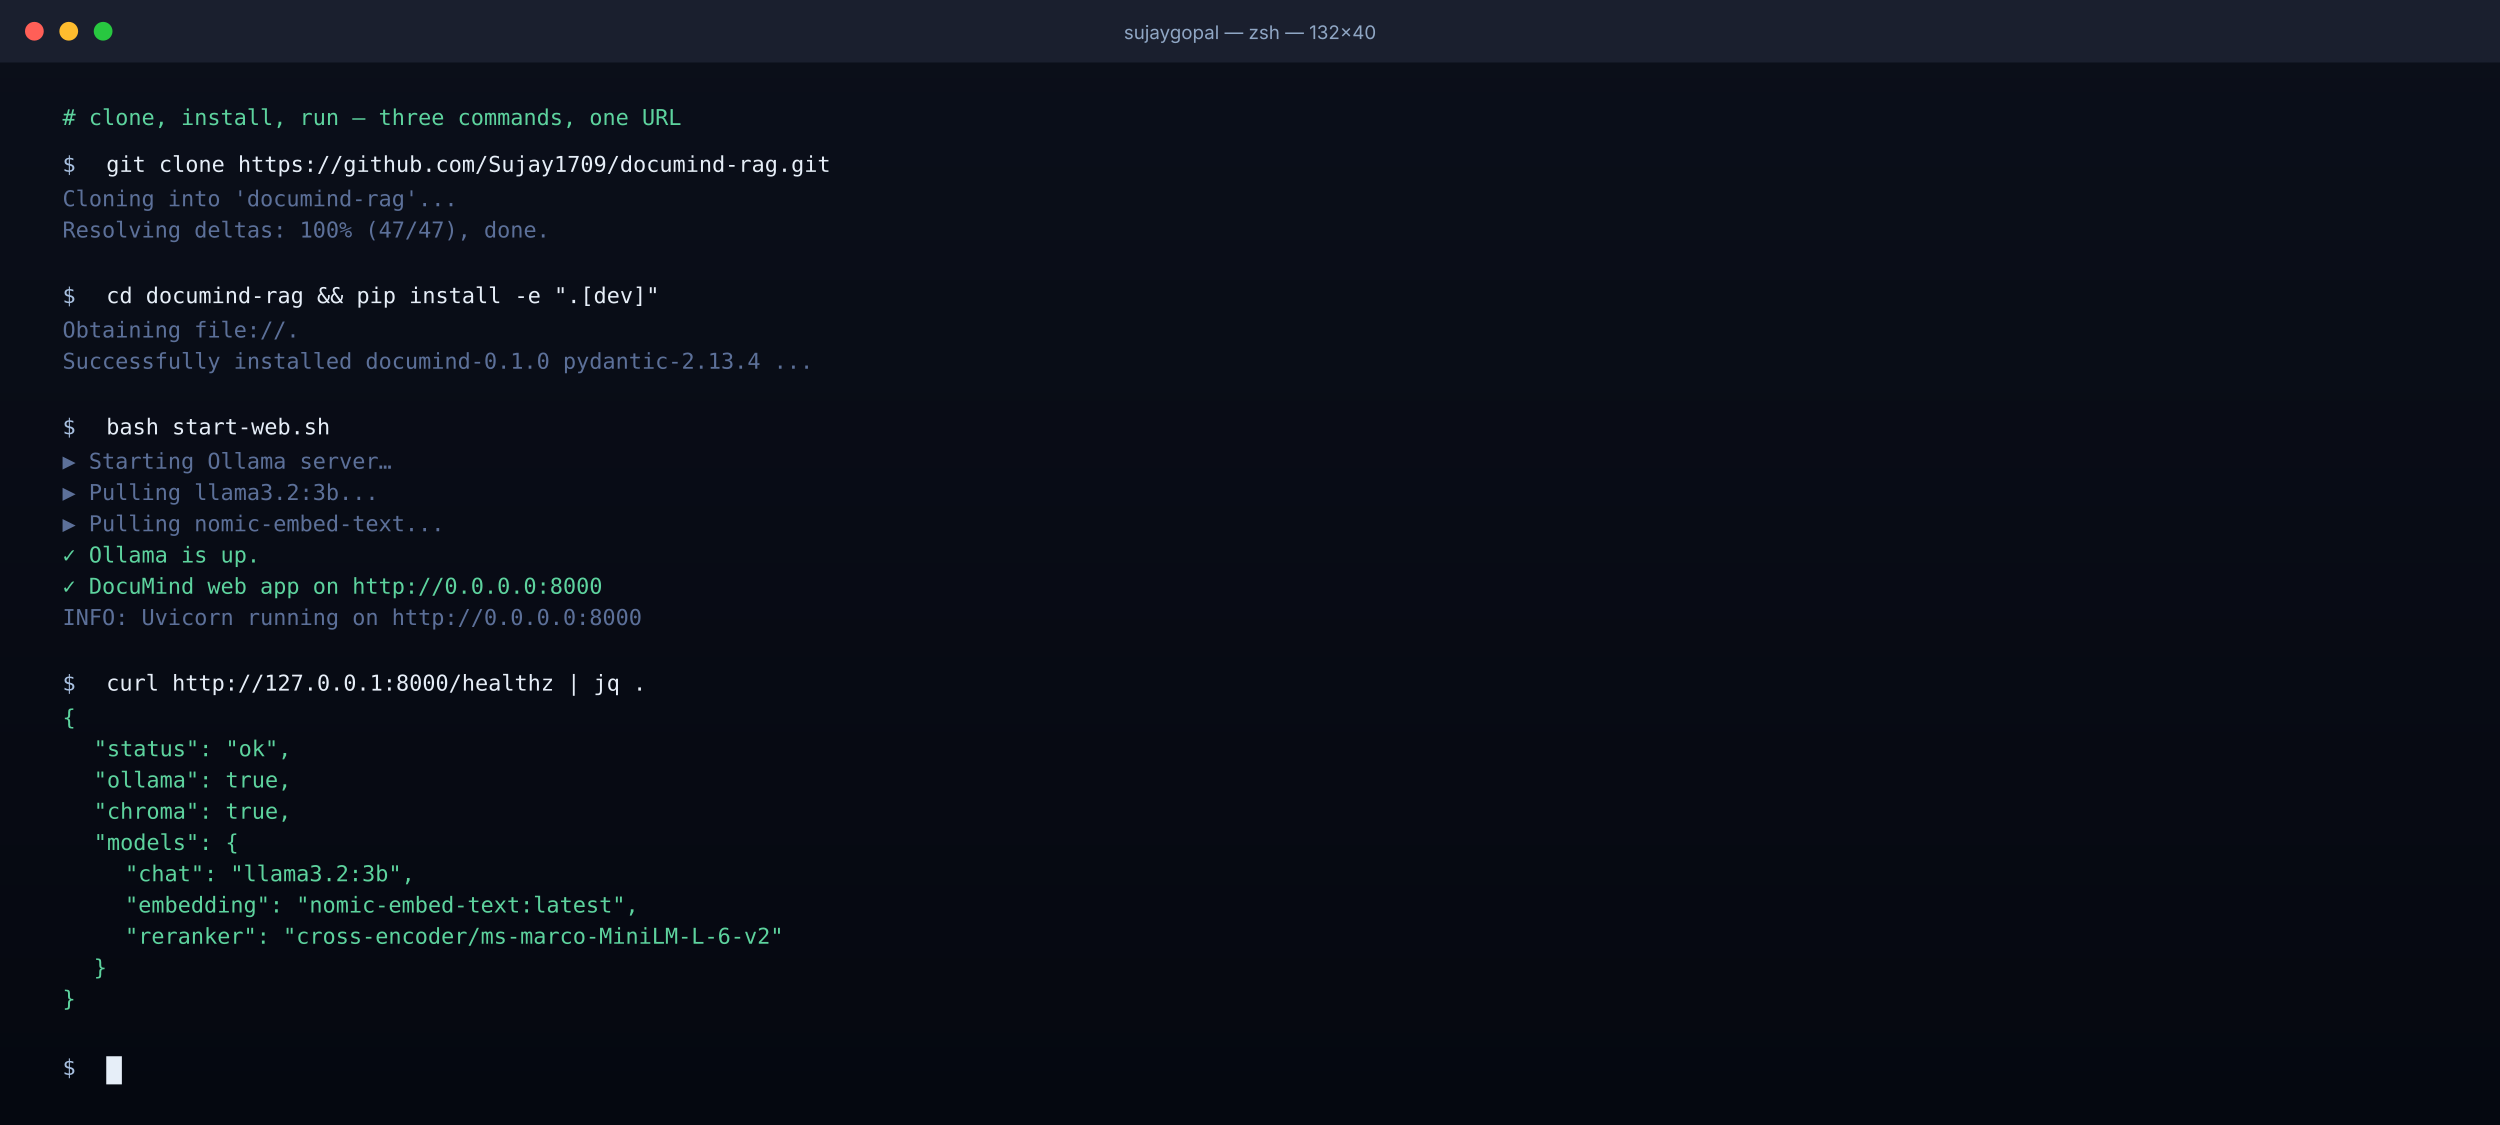
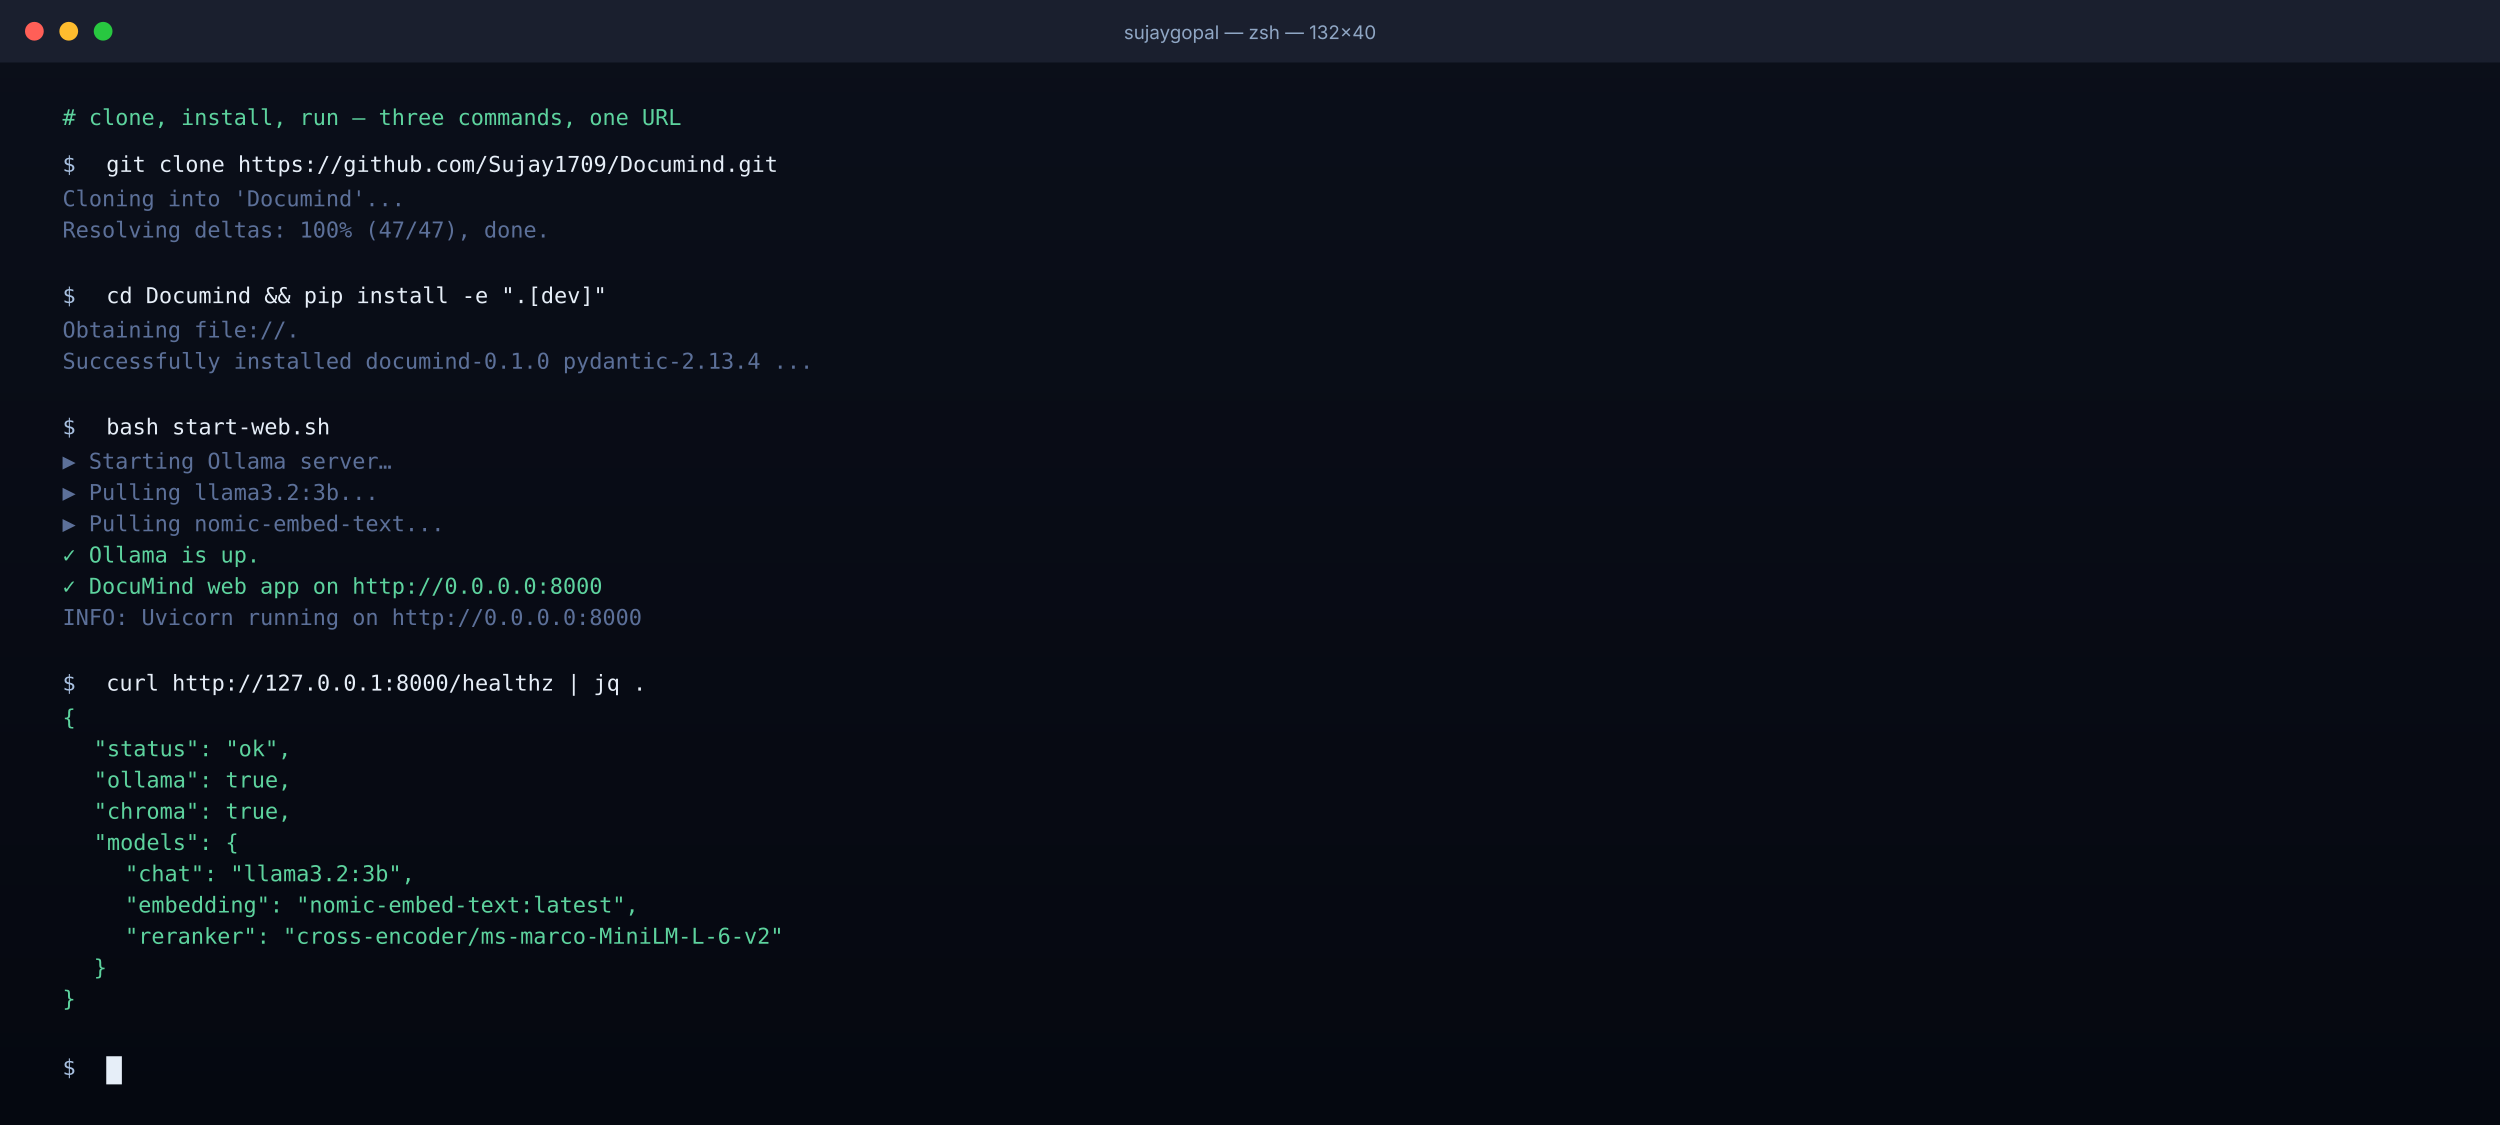
<svg xmlns="http://www.w3.org/2000/svg" viewBox="0 0 1600 720" role="img" aria-label="DocuMind one-command demo: from clone to public URL in three steps">
  <defs>
    <linearGradient id="tbg" x1="0" y1="0" x2="0" y2="1">
      <stop offset="0" stop-color="#0B0F1A" />
      <stop offset="1" stop-color="#050810" />
    </linearGradient>
  </defs>
  <rect width="1600" height="720" fill="url(#tbg)" />
  <rect x="0" y="0" width="1600" height="40" fill="#1A1F2E" />
  <circle cx="22" cy="20" r="6" fill="#FF5F57" />
  <circle cx="44" cy="20" r="6" fill="#FEBC2E" />
  <circle cx="66" cy="20" r="6" fill="#28C840" />
  <text x="800" y="25" text-anchor="middle" font-family="-apple-system,Menlo,monospace" font-size="12" fill="#8FA6C4">sujaygopal — zsh — 132×40</text>
  <g font-family="Menlo,'SF Mono',monospace" font-size="14">
    <text x="40" y="80" fill="#5DD39E"># clone, install, run — three commands, one URL</text>
    <text x="40" y="110" fill="#A8C0E0">$ </text>
-     <text x="68" y="110" fill="#E6EEF8">git clone https://github.com/Sujay1709/documind-rag.git</text>
-     <text x="40" y="132" fill="#5C7099">  Cloning into 'documind-rag'...</text>
+     <text x="68" y="110" fill="#E6EEF8">git clone https://github.com/Sujay1709/Documind.git</text>
+     <text x="40" y="132" fill="#5C7099">  Cloning into 'Documind'...</text>
    <text x="40" y="152" fill="#5C7099">  Resolving deltas: 100% (47/47), done.</text>
    <text x="40" y="194" fill="#A8C0E0">$ </text>
-     <text x="68" y="194" fill="#E6EEF8">cd documind-rag &amp;&amp; pip install -e ".[dev]"</text>
+     <text x="68" y="194" fill="#E6EEF8">cd Documind &amp;&amp; pip install -e ".[dev]"</text>
    <text x="40" y="216" fill="#5C7099">  Obtaining file://.</text>
    <text x="40" y="236" fill="#5C7099">  Successfully installed documind-0.1.0 pydantic-2.13.4 ...</text>
    <text x="40" y="278" fill="#A8C0E0">$ </text>
    <text x="68" y="278" fill="#E6EEF8">bash start-web.sh</text>
    <text x="40" y="300" fill="#5C7099">  ▶ Starting Ollama server…</text>
    <text x="40" y="320" fill="#5C7099">  ▶ Pulling llama3.2:3b...</text>
    <text x="40" y="340" fill="#5C7099">  ▶ Pulling nomic-embed-text...</text>
    <text x="40" y="360" fill="#5DD39E">  ✓ Ollama is up.</text>
    <text x="40" y="380" fill="#5DD39E">  ✓ DocuMind web app on http://0.0.0.0:8000</text>
    <text x="40" y="400" fill="#5C7099">  INFO:     Uvicorn running on http://0.0.0.0:8000</text>
    <text x="40" y="442" fill="#A8C0E0">$ </text>
    <text x="68" y="442" fill="#E6EEF8">curl http://127.0.0.1:8000/healthz | jq .</text>
    <text x="40" y="464" fill="#5DD39E">{</text>
    <text x="60" y="484" fill="#5DD39E">  "status": "ok",</text>
    <text x="60" y="504" fill="#5DD39E">  "ollama": true,</text>
    <text x="60" y="524" fill="#5DD39E">  "chroma": true,</text>
    <text x="60" y="544" fill="#5DD39E">  "models": {</text>
    <text x="80" y="564" fill="#5DD39E">"chat": "llama3.2:3b",</text>
    <text x="80" y="584" fill="#5DD39E">"embedding": "nomic-embed-text:latest",</text>
    <text x="80" y="604" fill="#5DD39E">"reranker": "cross-encoder/ms-marco-MiniLM-L-6-v2"</text>
    <text x="60" y="624" fill="#5DD39E">  }</text>
    <text x="40" y="644" fill="#5DD39E">}</text>
    <text x="40" y="688" fill="#A8C0E0">$ </text>
    <rect x="68" y="676" width="10" height="18" fill="#E6EEF8" />
  </g>
</svg>
